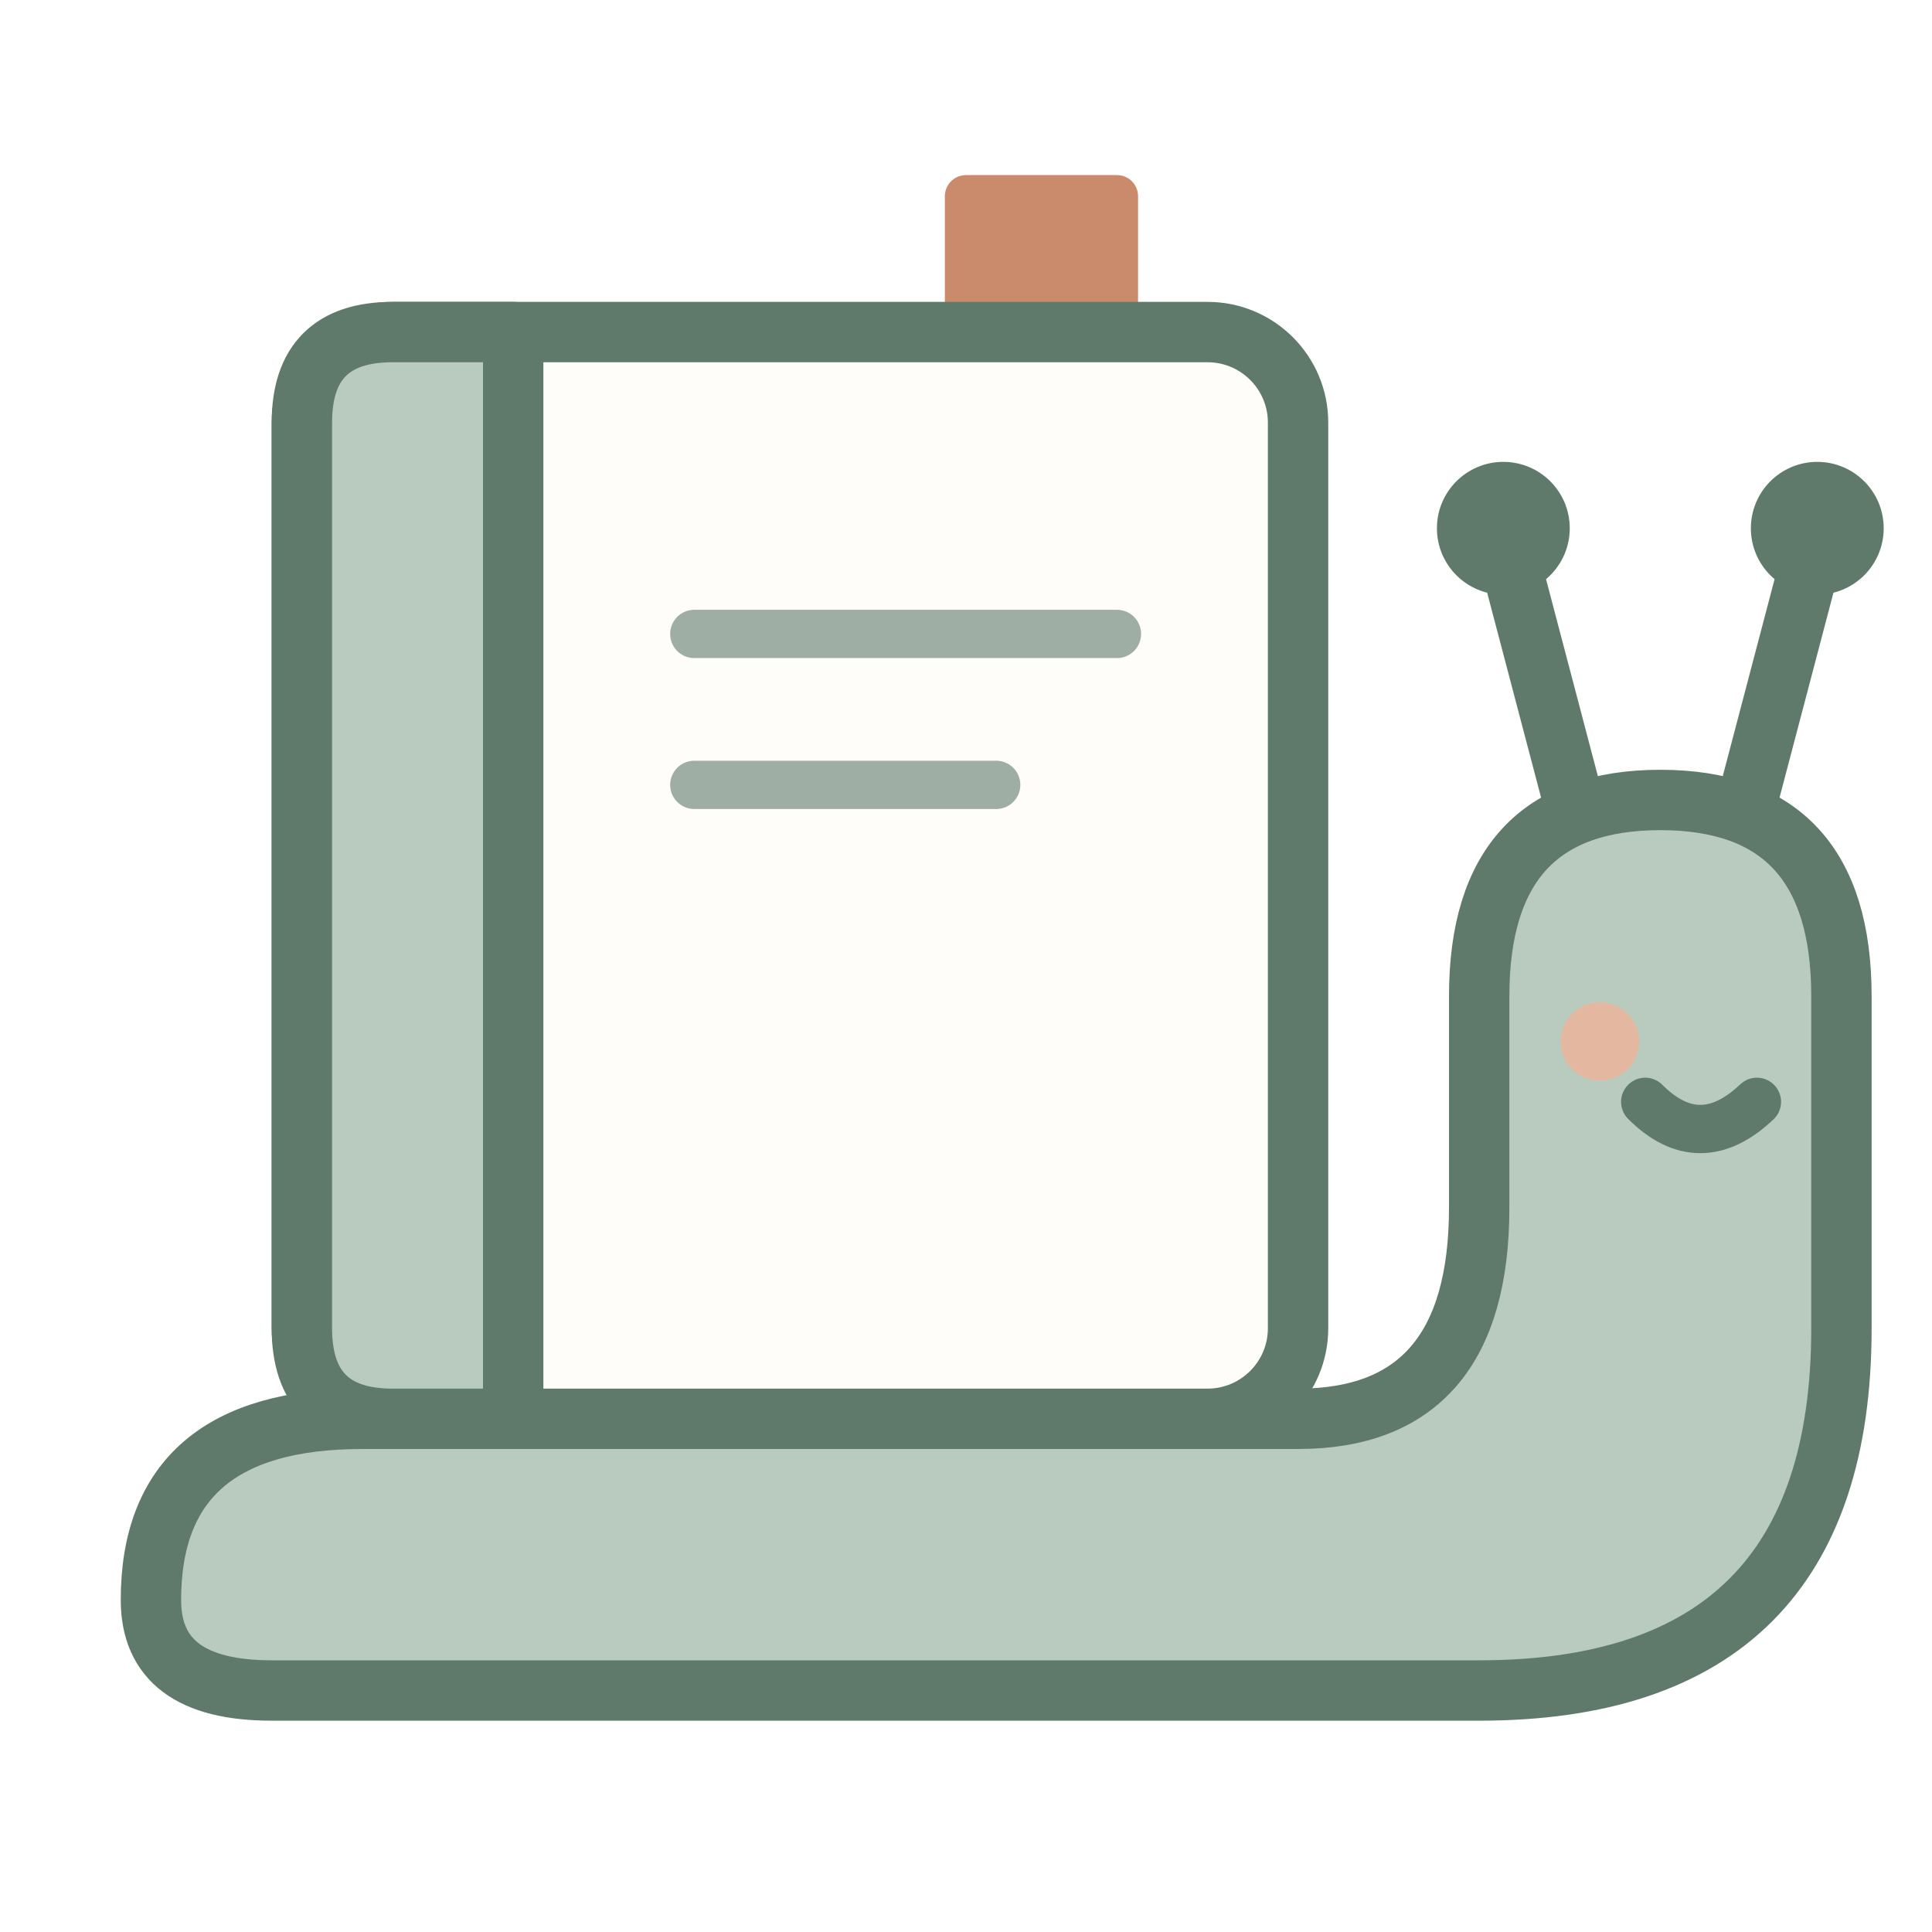
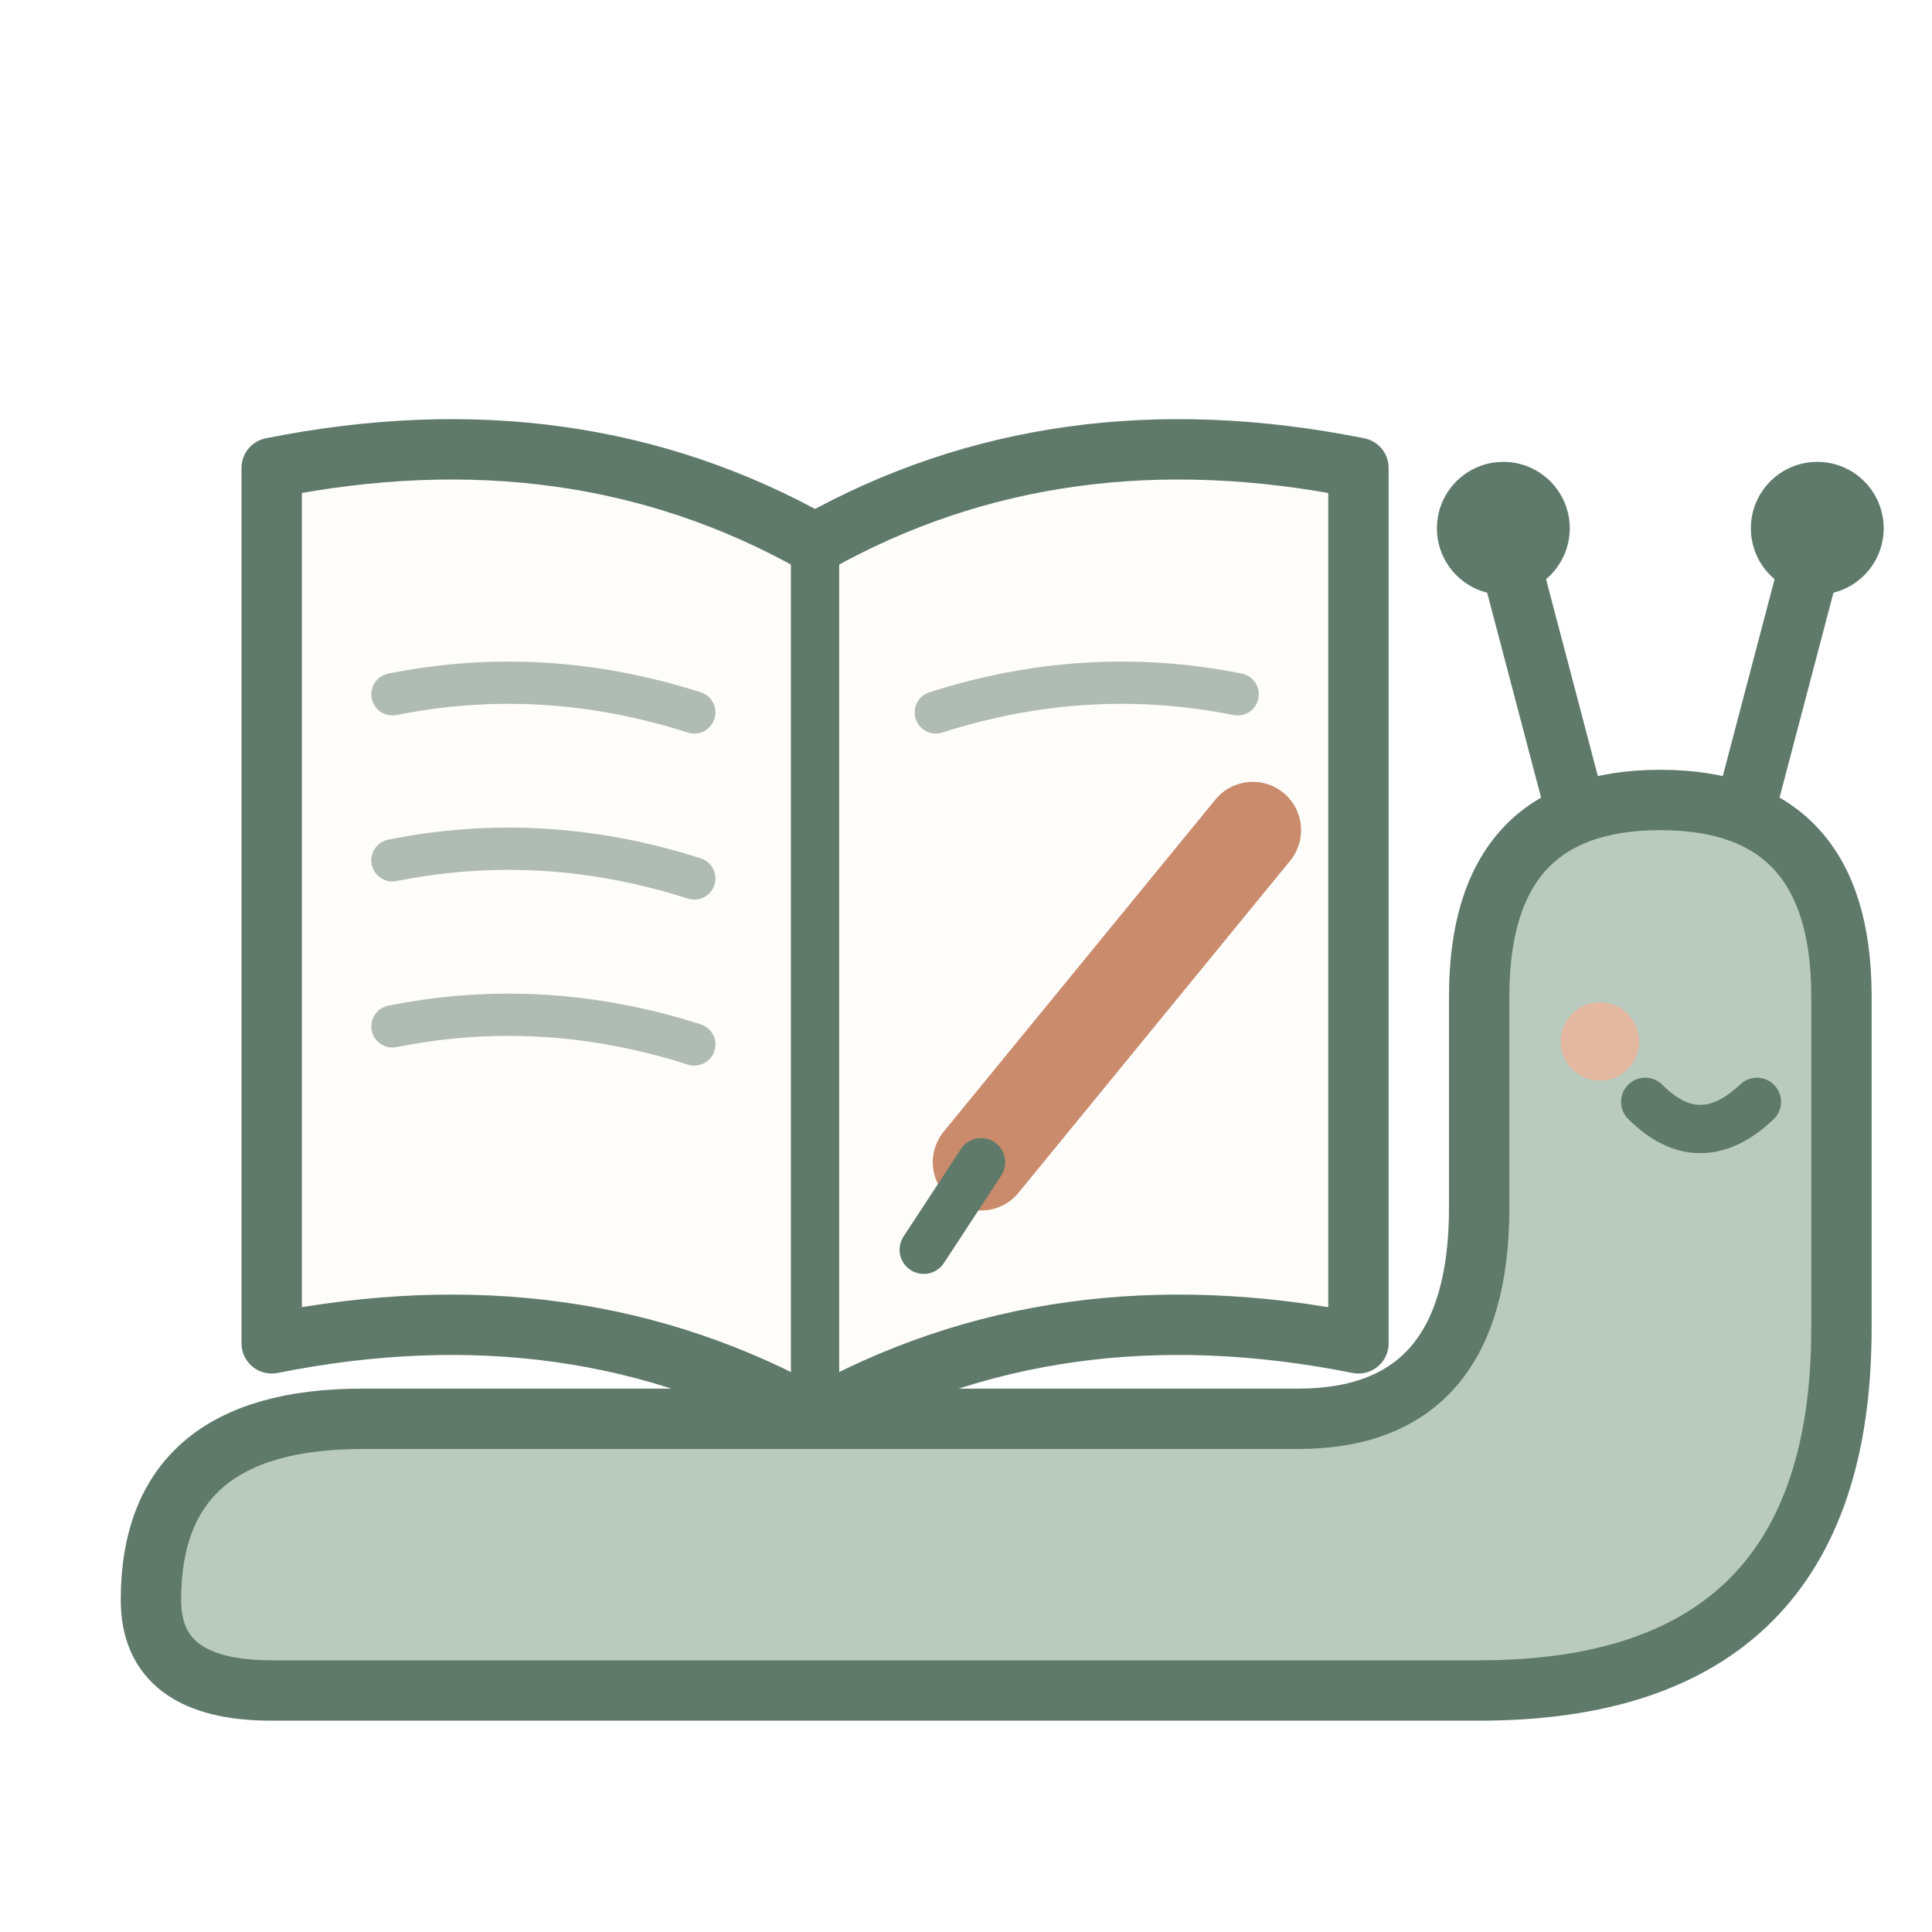
<svg xmlns="http://www.w3.org/2000/svg" viewBox="0 0 64 64" fill="none" stroke-linecap="round" stroke-linejoin="round">
  <path d="M52.5 28 L50 18.5 M57.5 28 L60 18.5" stroke="#5F7A6B" stroke-width="2" />
  <circle cx="49.8" cy="17.5" r="2.2" fill="#5F7A6B" />
  <circle cx="60.2" cy="17.5" r="2.2" fill="#5F7A6B" />
  <path d="M5 53 Q5 47 12 47 L43 47 Q49 47 49 40 L49 33 Q49 26.5 55 26.5 Q61 26.5 61 33 L61 44 Q61 56 49 56 L9 56 Q5 56 5 53 Z" fill="#B9CBBE" stroke="#5F7A6B" stroke-width="2" />
  <path d="M54.5 36.5 Q56.3 38.3 58.2 36.5" stroke="#5F7A6B" stroke-width="1.6" />
  <circle cx="53" cy="34.5" r="1.3" fill="#E3B7A0" />
-   <path d="M32 12 V6.5 H37 V12 Z" fill="#C98B6B" stroke="#C98B6B" stroke-width="1.4" />
-   <rect x="10" y="11" width="33" height="36" rx="3" fill="#FFFDFA" stroke="#5F7A6B" stroke-width="2" />
-   <path d="M10 14 Q10 11 13 11 L17 11 L17 47 L13 47 Q10 47 10 44 Z" fill="#B9CBBE" stroke="#5F7A6B" stroke-width="2" />
-   <path d="M23 21 H37 M23 26 H33" stroke="#5F7A6B" stroke-width="1.6" opacity=".6" />
+   <path d="M27 18 Q19 13.5 9 15.5 V44.5 Q19 42.5 27 47 Q35 42.5 45 44.5 V15.5 Q35 13.5 27 18 Z" fill="#FFFDFA" stroke="#5F7A6B" stroke-width="2" />
+   <path d="M27 18 V47" stroke="#5F7A6B" stroke-width="1.6" />
+   <path d="M13 23 Q18 22 23 23.6 M13 28.5 Q18 27.5 23 29.1 M13 34 Q18 33 23 34.6 M31 23.6 Q36 22 41 23" stroke="#5F7A6B" stroke-width="1.4" opacity=".5" />
+   <path d="M32.5 38.5 L41.5 27.5" stroke="#C98B6B" stroke-width="3.2" />
+   <path d="M32.5 38.5 L30.6 41.4" stroke="#5F7A6B" stroke-width="1.6" />
</svg>
